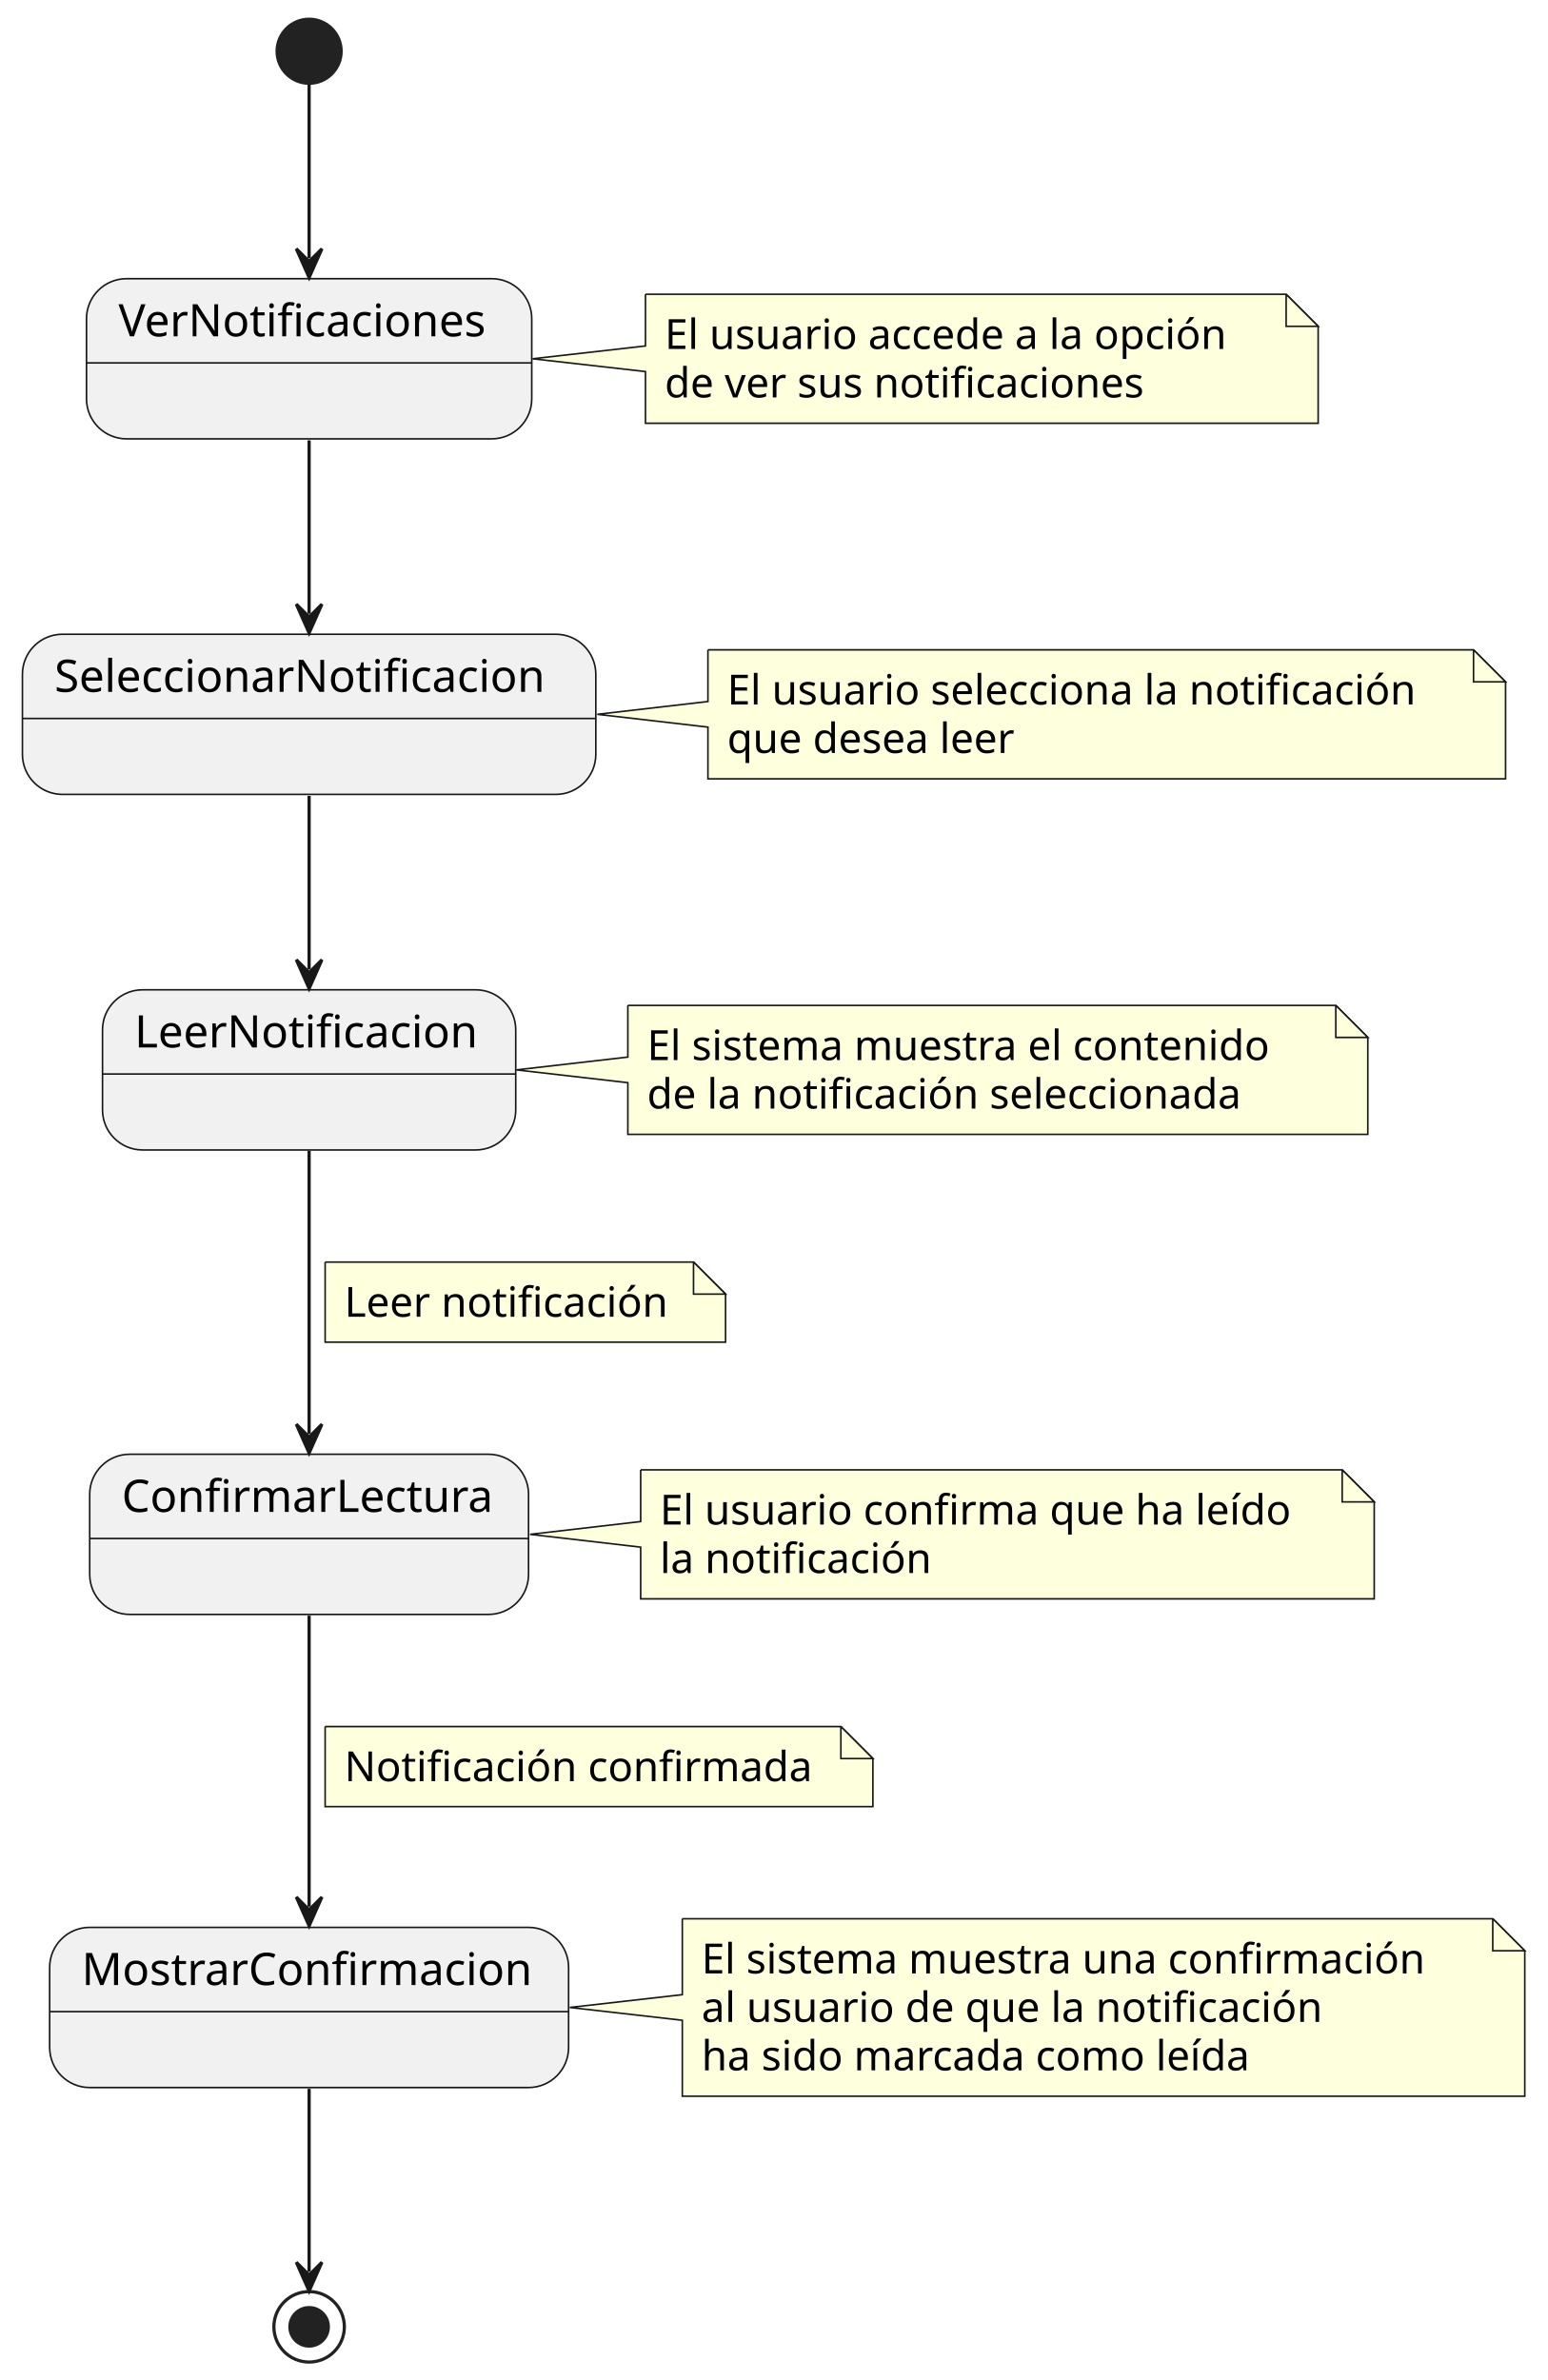
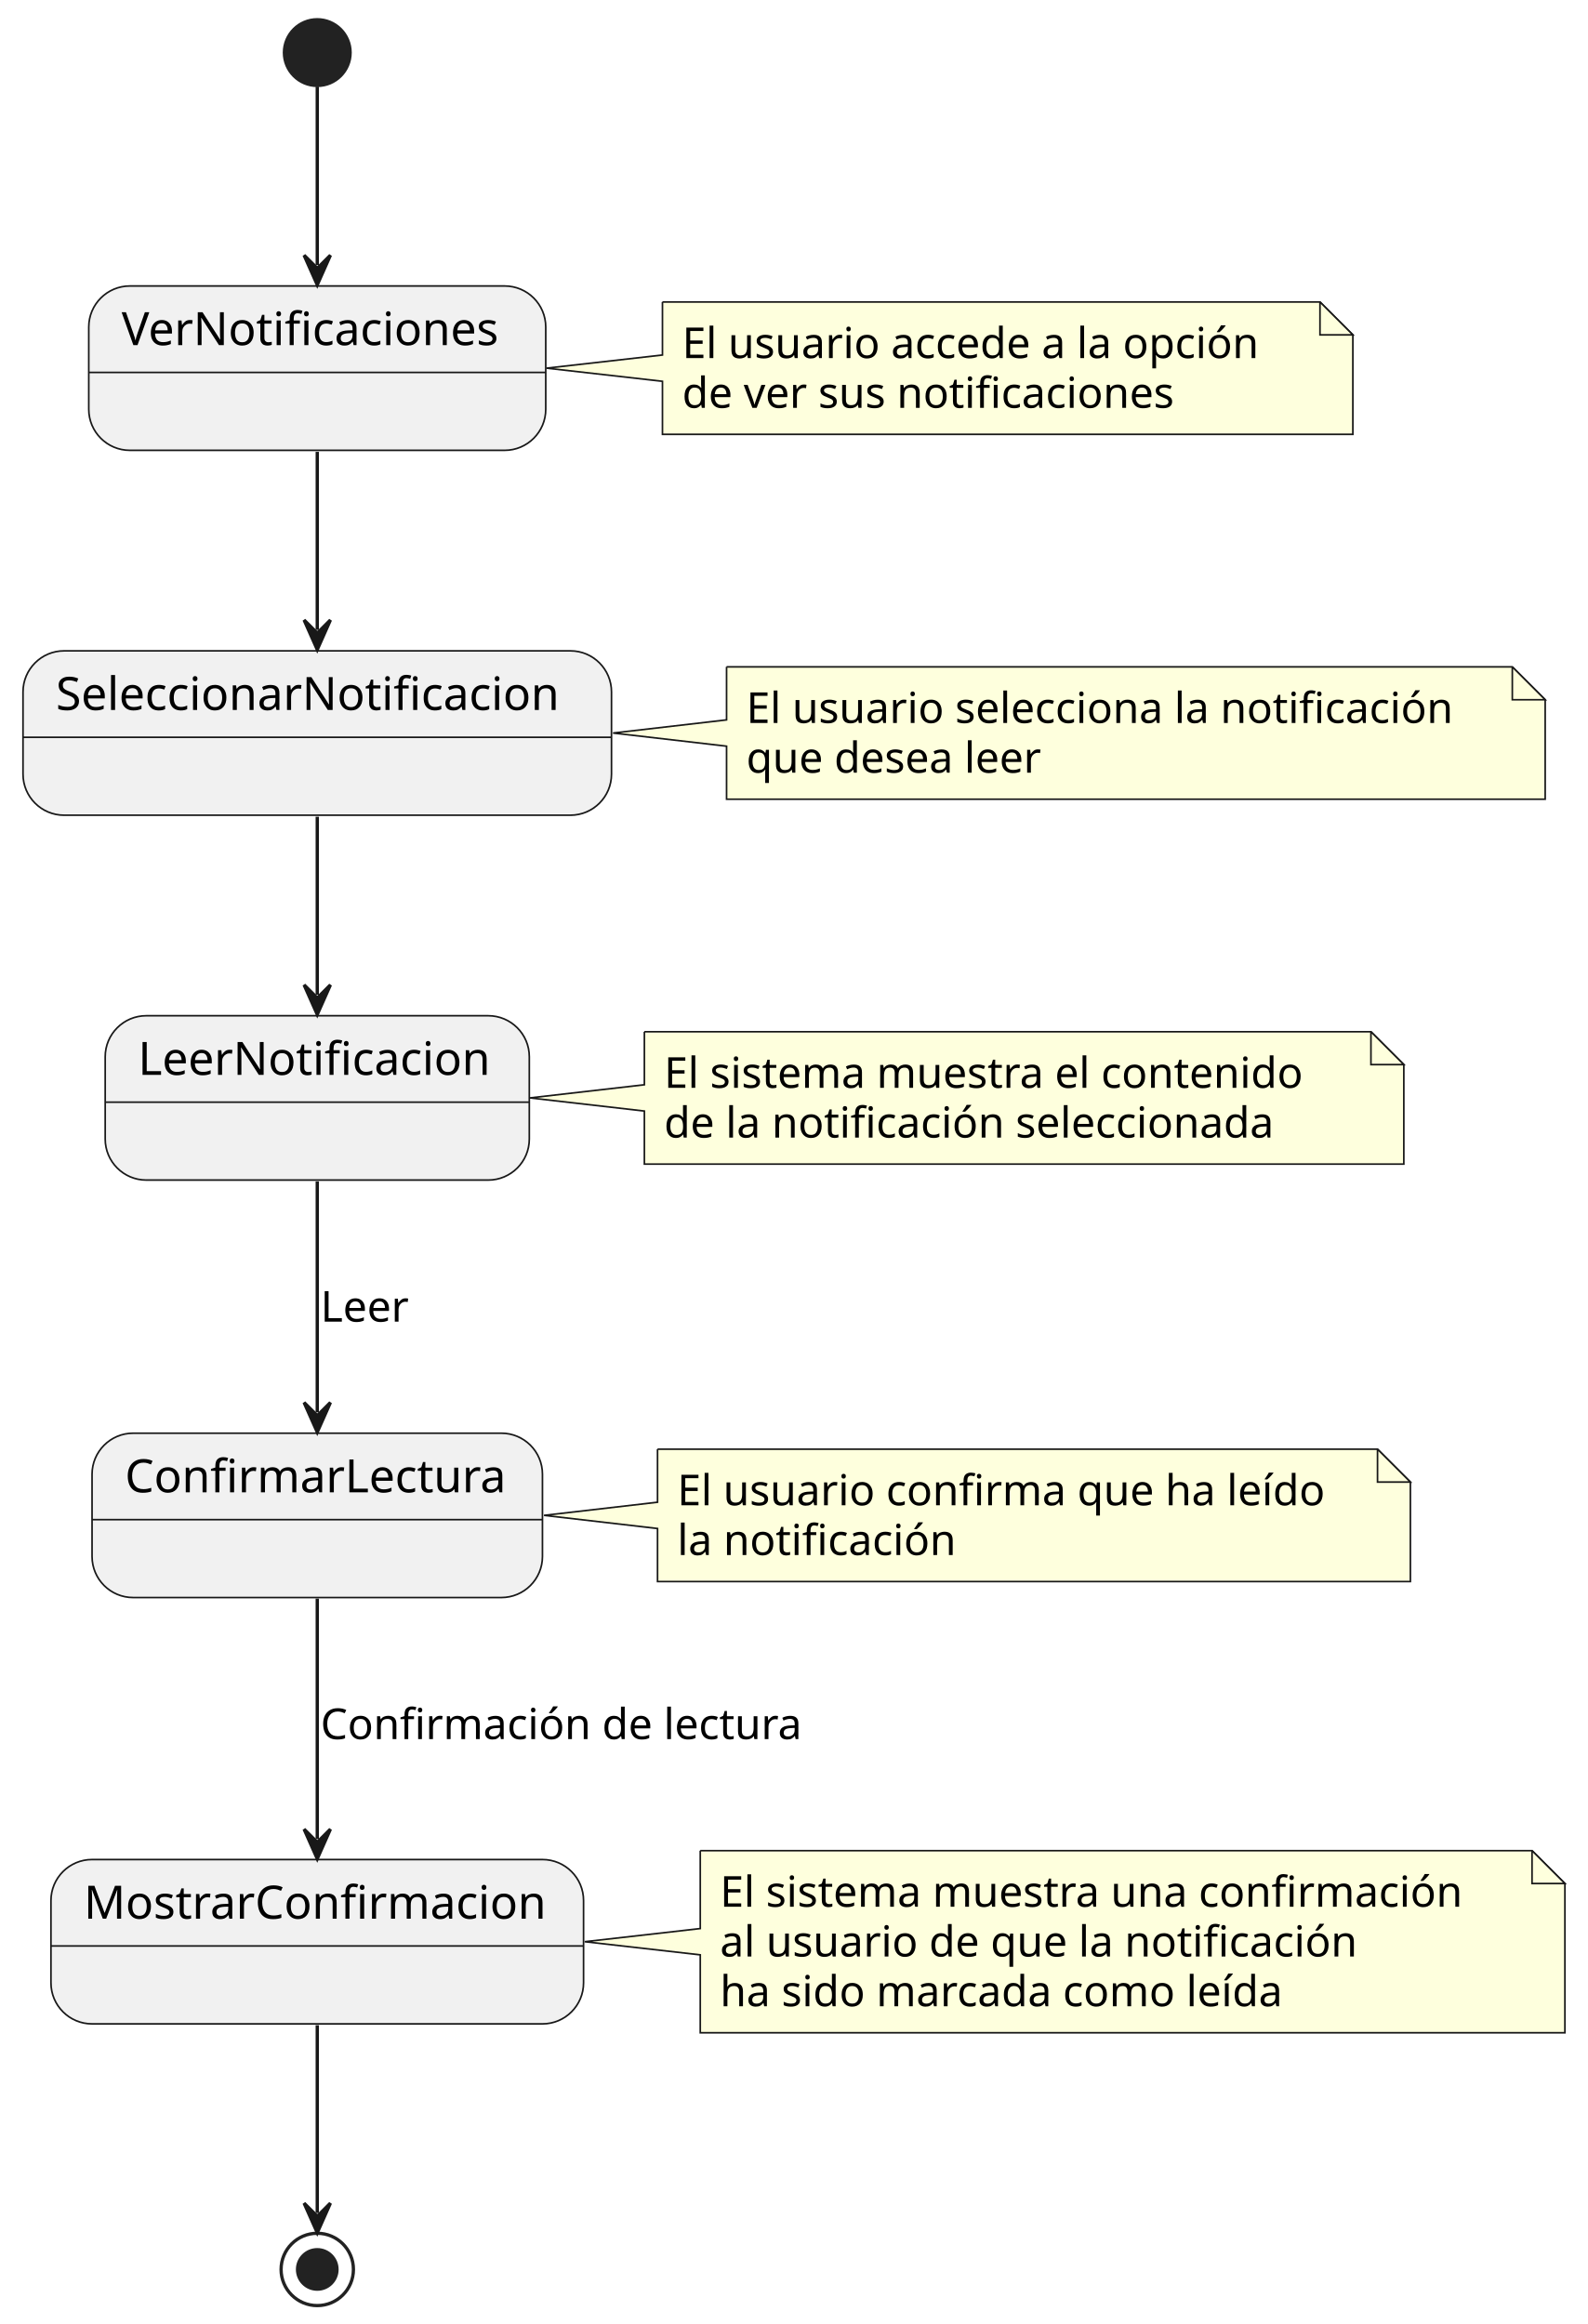
- <svg xmlns="http://www.w3.org/2000/svg" contentStyleType="text/css" height="743px" preserveAspectRatio="none" style="width:483px;height:743px;background:#FFFFFF;" version="1.1" viewBox="0 0 483 743" width="483px" zoomAndPan="magnify">
+ <svg xmlns="http://www.w3.org/2000/svg" contentStyleType="text/css" height="707px" preserveAspectRatio="none" style="width:483px;height:707px;background:#FFFFFF;" version="1.1" viewBox="0 0 483 707" width="483px" zoomAndPan="magnify">
  <defs />
  <g>
    <ellipse cx="96.5" cy="16" fill="#222222" rx="10" ry="10" style="stroke:#222222;stroke-width:1.0;" />
    <g id="VerNotificaciones">
      <rect fill="#F1F1F1" height="50" rx="12.5" ry="12.5" style="stroke:#181818;stroke-width:0.5;" width="139" x="27" y="87" />
      <line style="stroke:#181818;stroke-width:0.5;" x1="27" x2="166" y1="113.297" y2="113.297" />
      <text fill="#000000" font-family="sans-serif" font-size="14" lengthAdjust="spacing" textLength="119" x="37" y="104.995">VerNotificaciones</text>
    </g>
    <g id="elem_GMN5">
      <path d="M201.5,91.87 L201.5,108 L166.23,112 L201.5,116 L201.5,132.136 A0,0 0 0 0 201.5,132.136 L411.5,132.136 A0,0 0 0 0 411.5,132.136 L411.5,101.87 L401.5,91.87 L201.5,91.87 A0,0 0 0 0 201.5,91.87 " fill="#FEFFDD" style="stroke:#181818;stroke-width:0.5;" />
      <path d="M401.5,91.87 L401.5,101.87 L411.5,101.87 L401.5,91.87 " fill="#FEFFDD" style="stroke:#181818;stroke-width:0.5;" />
      <text fill="#000000" font-family="sans-serif" font-size="13" lengthAdjust="spacing" textLength="185" x="207.5" y="108.937">El usuario accede a la opción</text>
      <text fill="#000000" font-family="sans-serif" font-size="13" lengthAdjust="spacing" textLength="157" x="207.5" y="124.07">de ver sus notificaciones</text>
    </g>
    <g id="SeleccionarNotificacion">
      <rect fill="#F1F1F1" height="50" rx="12.5" ry="12.5" style="stroke:#181818;stroke-width:0.5;" width="179" x="7" y="198" />
      <line style="stroke:#181818;stroke-width:0.5;" x1="7" x2="186" y1="224.297" y2="224.297" />
      <text fill="#000000" font-family="sans-serif" font-size="14" lengthAdjust="spacing" textLength="159" x="17" y="215.995">SeleccionarNotificacion</text>
    </g>
    <g id="elem_GMN10">
      <path d="M221,202.87 L221,219 L186.47,223 L221,227 L221,243.136 A0,0 0 0 0 221,243.136 L470,243.136 A0,0 0 0 0 470,243.136 L470,212.87 L460,202.87 L221,202.87 A0,0 0 0 0 221,202.87 " fill="#FEFFDD" style="stroke:#181818;stroke-width:0.5;" />
      <path d="M460,202.87 L460,212.87 L470,212.87 L460,202.87 " fill="#FEFFDD" style="stroke:#181818;stroke-width:0.5;" />
      <text fill="#000000" font-family="sans-serif" font-size="13" lengthAdjust="spacing" textLength="224" x="227" y="219.937">El usuario selecciona la notificación</text>
      <text fill="#000000" font-family="sans-serif" font-size="13" lengthAdjust="spacing" textLength="95" x="227" y="235.07">que desea leer</text>
    </g>
    <g id="LeerNotificacion">
      <rect fill="#F1F1F1" height="50" rx="12.5" ry="12.5" style="stroke:#181818;stroke-width:0.5;" width="129" x="32" y="309" />
      <line style="stroke:#181818;stroke-width:0.5;" x1="32" x2="161" y1="335.297" y2="335.297" />
      <text fill="#000000" font-family="sans-serif" font-size="14" lengthAdjust="spacing" textLength="109" x="42" y="326.995">LeerNotificacion</text>
    </g>
    <g id="elem_GMN15">
      <path d="M196,313.87 L196,330 L161.17,334 L196,338 L196,354.136 A0,0 0 0 0 196,354.136 L427,354.136 A0,0 0 0 0 427,354.136 L427,323.87 L417,313.87 L196,313.87 A0,0 0 0 0 196,313.87 " fill="#FEFFDD" style="stroke:#181818;stroke-width:0.5;" />
      <path d="M417,313.87 L417,323.87 L427,323.87 L417,313.87 " fill="#FEFFDD" style="stroke:#181818;stroke-width:0.5;" />
      <text fill="#000000" font-family="sans-serif" font-size="13" lengthAdjust="spacing" textLength="206" x="202" y="330.937">El sistema muestra el contenido</text>
      <text fill="#000000" font-family="sans-serif" font-size="13" lengthAdjust="spacing" textLength="194" x="202" y="346.07">de la notificación seleccionada</text>
    </g>
    <g id="ConfirmarLectura">
-       <rect fill="#F1F1F1" height="50" rx="12.5" ry="12.5" style="stroke:#181818;stroke-width:0.5;" width="137" x="28" y="454" />
-       <line style="stroke:#181818;stroke-width:0.5;" x1="28" x2="165" y1="480.297" y2="480.297" />
-       <text fill="#000000" font-family="sans-serif" font-size="14" lengthAdjust="spacing" textLength="117" x="38" y="471.995">ConfirmarLectura</text>
+       <rect fill="#F1F1F1" height="50" rx="12.5" ry="12.5" style="stroke:#181818;stroke-width:0.5;" width="137" x="28" y="436" />
+       <line style="stroke:#181818;stroke-width:0.5;" x1="28" x2="165" y1="462.297" y2="462.297" />
+       <text fill="#000000" font-family="sans-serif" font-size="14" lengthAdjust="spacing" textLength="117" x="38" y="453.995">ConfirmarLectura</text>
    </g>
    <g id="elem_GMN20">
-       <path d="M200,458.87 L200,475 L165.48,479 L200,483 L200,499.136 A0,0 0 0 0 200,499.136 L429,499.136 A0,0 0 0 0 429,499.136 L429,468.87 L419,458.87 L200,458.87 A0,0 0 0 0 200,458.87 " fill="#FEFFDD" style="stroke:#181818;stroke-width:0.5;" />
-       <path d="M419,458.87 L419,468.87 L429,468.87 L419,458.87 " fill="#FEFFDD" style="stroke:#181818;stroke-width:0.5;" />
-       <text fill="#000000" font-family="sans-serif" font-size="13" lengthAdjust="spacing" textLength="204" x="206" y="475.937">El usuario confirma que ha leído</text>
-       <text fill="#000000" font-family="sans-serif" font-size="13" lengthAdjust="spacing" textLength="87" x="206" y="491.07">la notificación</text>
+       <path d="M200,440.87 L200,457 L165.48,461 L200,465 L200,481.136 A0,0 0 0 0 200,481.136 L429,481.136 A0,0 0 0 0 429,481.136 L429,450.87 L419,440.87 L200,440.87 A0,0 0 0 0 200,440.87 " fill="#FEFFDD" style="stroke:#181818;stroke-width:0.5;" />
+       <path d="M419,440.87 L419,450.87 L429,450.87 L419,440.87 " fill="#FEFFDD" style="stroke:#181818;stroke-width:0.5;" />
+       <text fill="#000000" font-family="sans-serif" font-size="13" lengthAdjust="spacing" textLength="204" x="206" y="457.937">El usuario confirma que ha leído</text>
+       <text fill="#000000" font-family="sans-serif" font-size="13" lengthAdjust="spacing" textLength="87" x="206" y="473.07">la notificación</text>
    </g>
    <g id="MostrarConfirmacion">
-       <rect fill="#F1F1F1" height="50" rx="12.5" ry="12.5" style="stroke:#181818;stroke-width:0.5;" width="162" x="15.5" y="601.7" />
-       <line style="stroke:#181818;stroke-width:0.5;" x1="15.5" x2="177.5" y1="627.997" y2="627.997" />
-       <text fill="#000000" font-family="sans-serif" font-size="14" lengthAdjust="spacing" textLength="142" x="25.5" y="619.695">MostrarConfirmacion</text>
+       <rect fill="#F1F1F1" height="50" rx="12.5" ry="12.5" style="stroke:#181818;stroke-width:0.5;" width="162" x="15.5" y="565.7" />
+       <line style="stroke:#181818;stroke-width:0.5;" x1="15.5" x2="177.5" y1="591.997" y2="591.997" />
+       <text fill="#000000" font-family="sans-serif" font-size="14" lengthAdjust="spacing" textLength="142" x="25.5" y="583.695">MostrarConfirmacion</text>
    </g>
    <g id="elem_GMN25">
-       <path d="M213,599 L213,622.7 L177.87,626.7 L213,630.7 L213,654.398 A0,0 0 0 0 213,654.398 L476,654.398 A0,0 0 0 0 476,654.398 L476,609 L466,599 L213,599 A0,0 0 0 0 213,599 " fill="#FEFFDD" style="stroke:#181818;stroke-width:0.5;" />
-       <path d="M466,599 L466,609 L476,609 L466,599 " fill="#FEFFDD" style="stroke:#181818;stroke-width:0.5;" />
-       <text fill="#000000" font-family="sans-serif" font-size="13" lengthAdjust="spacing" textLength="238" x="219" y="616.067">El sistema muestra una confirmación</text>
-       <text fill="#000000" font-family="sans-serif" font-size="13" lengthAdjust="spacing" textLength="201" x="219" y="631.2">al usuario de que la notificación</text>
-       <text fill="#000000" font-family="sans-serif" font-size="13" lengthAdjust="spacing" textLength="181" x="219" y="646.332">ha sido marcada como leída</text>
+       <path d="M213,563 L213,586.7 L177.87,590.7 L213,594.7 L213,618.398 A0,0 0 0 0 213,618.398 L476,618.398 A0,0 0 0 0 476,618.398 L476,573 L466,563 L213,563 A0,0 0 0 0 213,563 " fill="#FEFFDD" style="stroke:#181818;stroke-width:0.5;" />
+       <path d="M466,563 L466,573 L476,573 L466,563 " fill="#FEFFDD" style="stroke:#181818;stroke-width:0.5;" />
+       <text fill="#000000" font-family="sans-serif" font-size="13" lengthAdjust="spacing" textLength="238" x="219" y="580.067">El sistema muestra una confirmación</text>
+       <text fill="#000000" font-family="sans-serif" font-size="13" lengthAdjust="spacing" textLength="201" x="219" y="595.2">al usuario de que la notificación</text>
+       <text fill="#000000" font-family="sans-serif" font-size="13" lengthAdjust="spacing" textLength="181" x="219" y="610.332">ha sido marcada como leída</text>
    </g>
-     <ellipse cx="96.5" cy="726.4" fill="none" rx="11" ry="11" style="stroke:#222222;stroke-width:1.0;" />
-     <ellipse cx="96.5" cy="726.4" fill="#222222" rx="6" ry="6" style="stroke:#222222;stroke-width:1.0;" />
+     <ellipse cx="96.5" cy="690.4" fill="none" rx="11" ry="11" style="stroke:#222222;stroke-width:1.0;" />
+     <ellipse cx="96.5" cy="690.4" fill="#222222" rx="6" ry="6" style="stroke:#222222;stroke-width:1.0;" />
    <g id="link_*start*_VerNotificaciones">
      <path d="M96.5,26.36 C96.5,40.29 96.5,60.96 96.5,80.65 " fill="none" id="*start*-to-VerNotificaciones" style="stroke:#181818;stroke-width:1.0;" />
      <polygon fill="#181818" points="96.5,86.65,100.5,77.65,96.5,81.65,92.5,77.65,96.5,86.65" style="stroke:#181818;stroke-width:1.0;" />
    </g>
    <g id="link_VerNotificaciones_SeleccionarNotificacion">
      <path d="M96.5,137.46 C96.5,155.41 96.5,173.69 96.5,191.62 " fill="none" id="VerNotificaciones-to-SeleccionarNotificacion" style="stroke:#181818;stroke-width:1.0;" />
      <polygon fill="#181818" points="96.5,197.62,100.5,188.62,96.5,192.62,92.5,188.62,96.5,197.62" style="stroke:#181818;stroke-width:1.0;" />
    </g>
    <g id="link_SeleccionarNotificacion_LeerNotificacion">
      <path d="M96.5,248.46 C96.5,266.41 96.5,284.69 96.5,302.62 " fill="none" id="SeleccionarNotificacion-to-LeerNotificacion" style="stroke:#181818;stroke-width:1.0;" />
      <polygon fill="#181818" points="96.5,308.62,100.5,299.62,96.5,303.62,92.5,299.62,96.5,308.62" style="stroke:#181818;stroke-width:1.0;" />
    </g>
    <g id="link_LeerNotificacion_ConfirmarLectura">
-       <path d="M96.5,359.26 C96.5,385.56 96.5,421.28 96.5,447.62 " fill="none" id="LeerNotificacion-to-ConfirmarLectura" style="stroke:#181818;stroke-width:1.0;" />
-       <polygon fill="#181818" points="96.5,453.62,100.5,444.62,96.5,448.62,92.5,444.62,96.5,453.62" style="stroke:#181818;stroke-width:1.0;" />
-       <path d="M101.5,394 L101.5,419 L226.5,419 L226.5,404 L216.5,394 L101.5,394 " fill="#FEFFDD" style="stroke:#181818;stroke-width:0.5;" />
-       <path d="M216.5,394 L216.5,404 L226.5,404 L216.5,394 " fill="#FEFFDD" style="stroke:#181818;stroke-width:0.5;" />
-       <text fill="#000000" font-family="sans-serif" font-size="13" lengthAdjust="spacing" textLength="104" x="107.5" y="411.067">Leer notificación</text>
+       <path d="M96.5,359.4 C96.5,381.42 96.5,407.66 96.5,429.67 " fill="none" id="LeerNotificacion-to-ConfirmarLectura" style="stroke:#181818;stroke-width:1.0;" />
+       <polygon fill="#181818" points="96.5,435.67,100.5,426.67,96.5,430.67,92.5,426.67,96.5,435.67" style="stroke:#181818;stroke-width:1.0;" />
+       <text fill="#000000" font-family="sans-serif" font-size="13" lengthAdjust="spacing" textLength="28" x="97.5" y="402.067">Leer</text>
    </g>
    <g id="link_ConfirmarLectura_MostrarConfirmacion">
-       <path d="M96.5,504.39 C96.5,531.28 96.5,568.31 96.5,595.23 " fill="none" id="ConfirmarLectura-to-MostrarConfirmacion" style="stroke:#181818;stroke-width:1.0;" />
-       <polygon fill="#181818" points="96.5,601.23,100.5,592.23,96.5,596.23,92.5,592.23,96.5,601.23" style="stroke:#181818;stroke-width:1.0;" />
-       <path d="M101.5,539 L101.5,564 L272.5,564 L272.5,549 L262.5,539 L101.5,539 " fill="#FEFFDD" style="stroke:#181818;stroke-width:0.5;" />
-       <path d="M262.5,539 L262.5,549 L272.5,549 L262.5,539 " fill="#FEFFDD" style="stroke:#181818;stroke-width:0.5;" />
-       <text fill="#000000" font-family="sans-serif" font-size="13" lengthAdjust="spacing" textLength="150" x="107.5" y="556.067">Notificación confirmada</text>
+       <path d="M96.5,486.32 C96.5,509.04 96.5,536.78 96.5,559.47 " fill="none" id="ConfirmarLectura-to-MostrarConfirmacion" style="stroke:#181818;stroke-width:1.0;" />
+       <polygon fill="#181818" points="96.5,565.47,100.5,556.47,96.5,560.47,92.5,556.47,96.5,565.47" style="stroke:#181818;stroke-width:1.0;" />
+       <text fill="#000000" font-family="sans-serif" font-size="13" lengthAdjust="spacing" textLength="152" x="97.5" y="529.067">Confirmación de lectura</text>
    </g>
    <g id="link_MostrarConfirmacion_*end*">
-       <path d="M96.5,652.1 C96.5,672.45 96.5,694.42 96.5,709.24 " fill="none" id="MostrarConfirmacion-to-*end*" style="stroke:#181818;stroke-width:1.0;" />
-       <polygon fill="#181818" points="96.5,715.24,100.5,706.24,96.5,710.24,92.5,706.24,96.5,715.24" style="stroke:#181818;stroke-width:1.0;" />
+       <path d="M96.5,616.1 C96.5,636.45 96.5,658.42 96.5,673.24 " fill="none" id="MostrarConfirmacion-to-*end*" style="stroke:#181818;stroke-width:1.0;" />
+       <polygon fill="#181818" points="96.5,679.24,100.5,670.24,96.5,674.24,92.5,670.24,96.5,679.24" style="stroke:#181818;stroke-width:1.0;" />
    </g>
  </g>
</svg>
